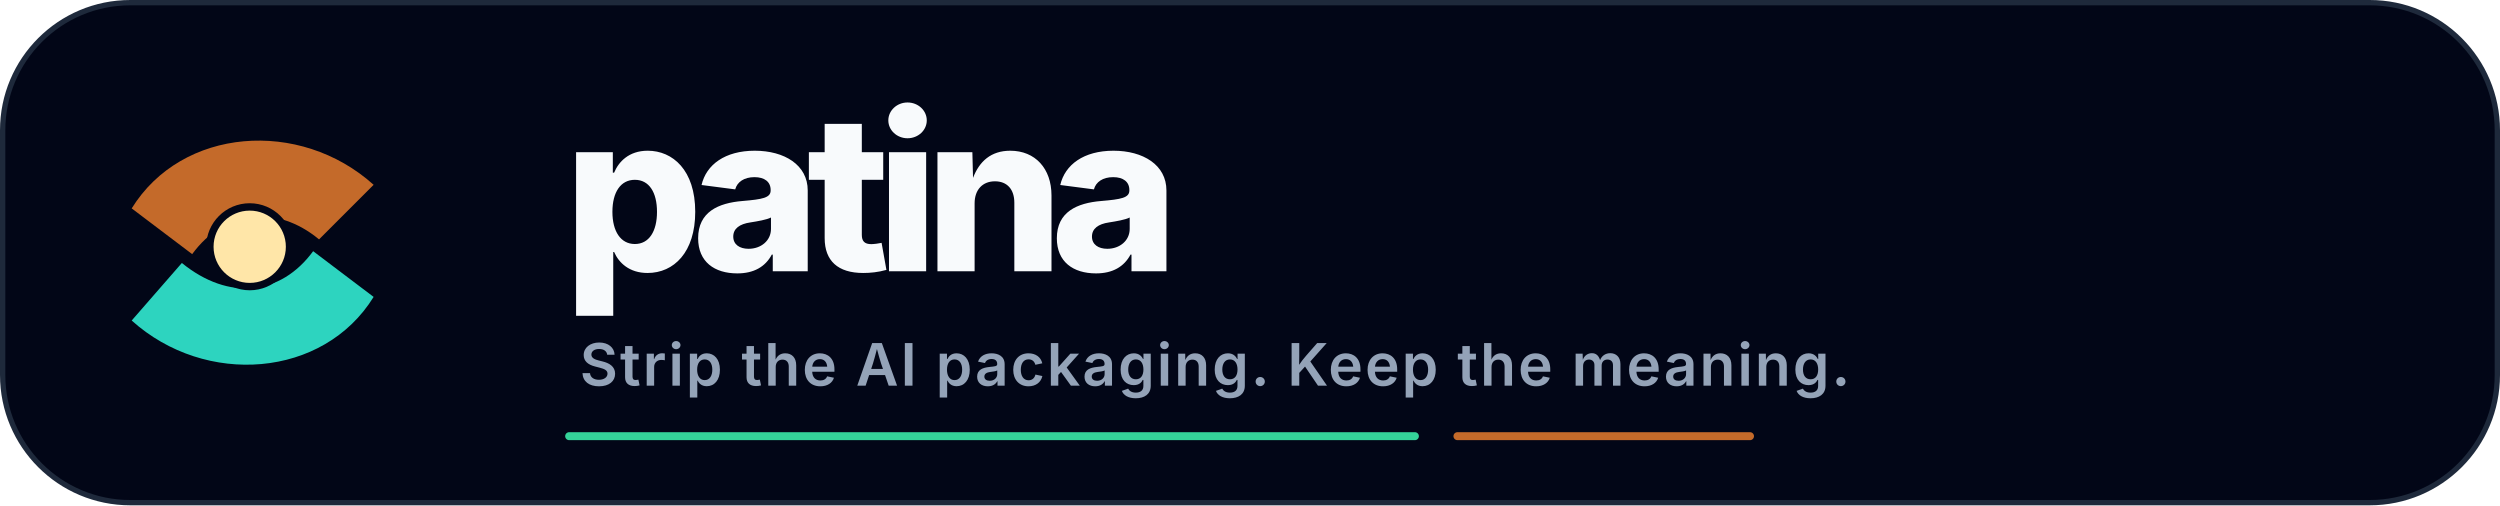
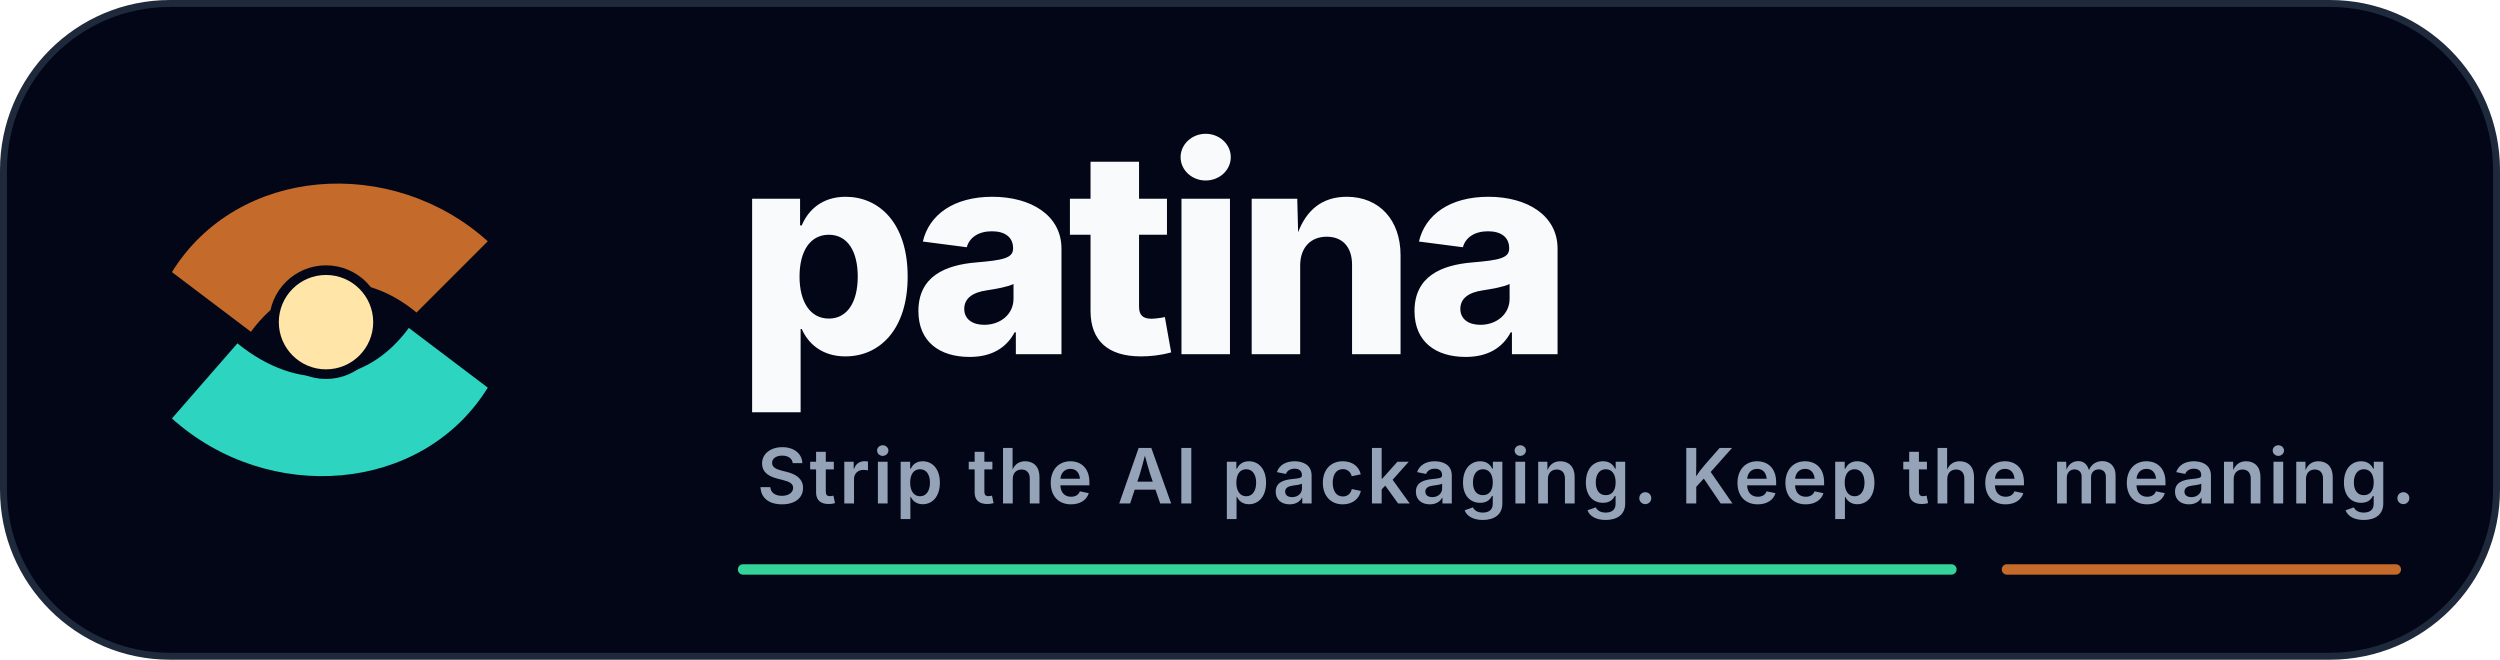
- <svg xmlns="http://www.w3.org/2000/svg" viewBox="0 0 940 190" role="img" aria-labelledby="title desc">
-   <rect x="1" y="1" width="938" height="188" rx="48" fill="#020617" stroke="#1e293b" stroke-width="2" />
+ <svg xmlns="http://www.w3.org/2000/svg" viewBox="0 0 720 190" role="img" aria-labelledby="title desc">
+   <rect x="1" y="1" width="718" height="188" rx="48" fill="#020617" stroke="#1e293b" stroke-width="2" />
  <g transform="translate(24 24) scale(0.2773438)" aria-hidden="true">
    <rect width="512" height="512" rx="112" fill="#020617" />
    <path d="M92 196C160 86 320 74 420 164L346 238C288 190 218 198 174 258Z" fill="#c46a2a" />
    <path d="M420 316C352 426 192 438 92 348L160 270C224 322 294 314 338 254Z" fill="#2dd4bf" />
    <circle cx="252" cy="248" r="54" fill="#ffe6a8" stroke="#020617" stroke-width="10" />
  </g>
-   <text x="212" y="102" fill="#f8fafc" font-family="Inter, ui-sans-serif, system-ui, -apple-system, BlinkMacSystemFont, 'Segoe UI', sans-serif" font-size="82" font-weight="800" letter-spacing="-5">patina</text>
+   <text x="212" y="102" fill="#f8fafc" font-family="Inter, ui-sans-serif, system-ui, -apple-system, BlinkMacSystemFont, 'Segoe UI', sans-serif" font-size="82" font-weight="800" letter-spacing="-3">patina</text>
  <text x="218" y="145" fill="#94a3b8" font-family="Inter, ui-sans-serif, system-ui, -apple-system, BlinkMacSystemFont, 'Segoe UI', sans-serif" font-size="22" font-weight="600" letter-spacing="0.8">Strip the AI packaging. Keep the meaning.</text>
-   <path d="M214 164h318" stroke="#34d399" stroke-width="3" stroke-linecap="round" />
-   <path d="M548 164h110" stroke="#c46a2a" stroke-width="3" stroke-linecap="round" />
+   <path d="M214 164h348" stroke="#34d399" stroke-width="3" stroke-linecap="round" />
+   <path d="M578 164h112" stroke="#c46a2a" stroke-width="3" stroke-linecap="round" />
</svg>
